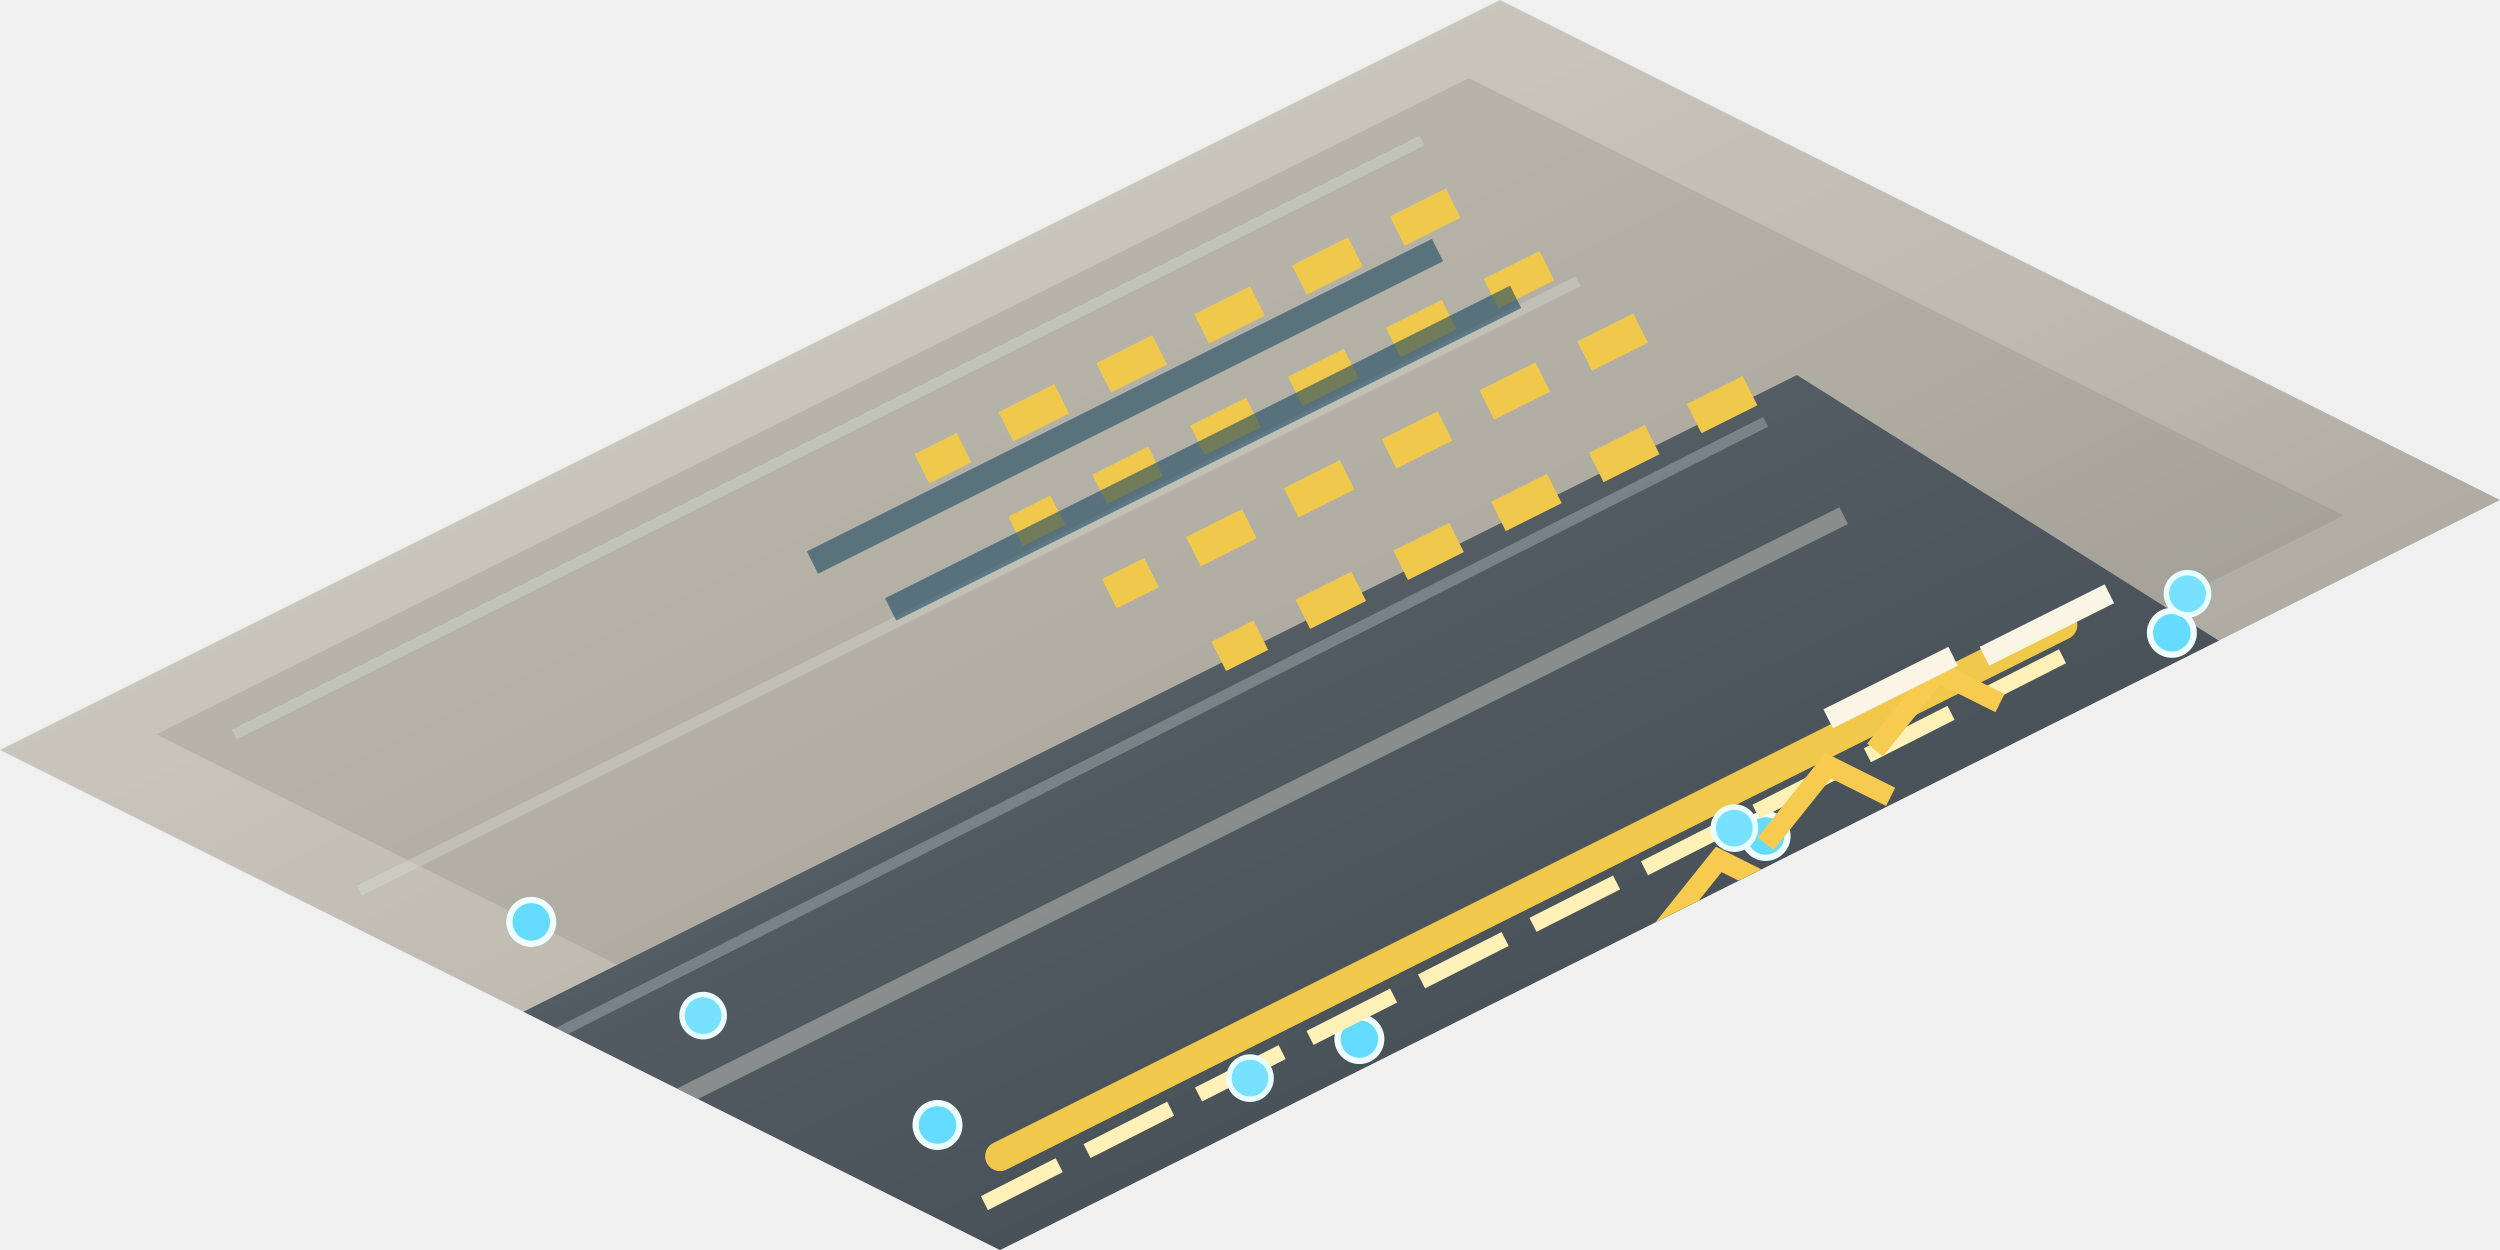
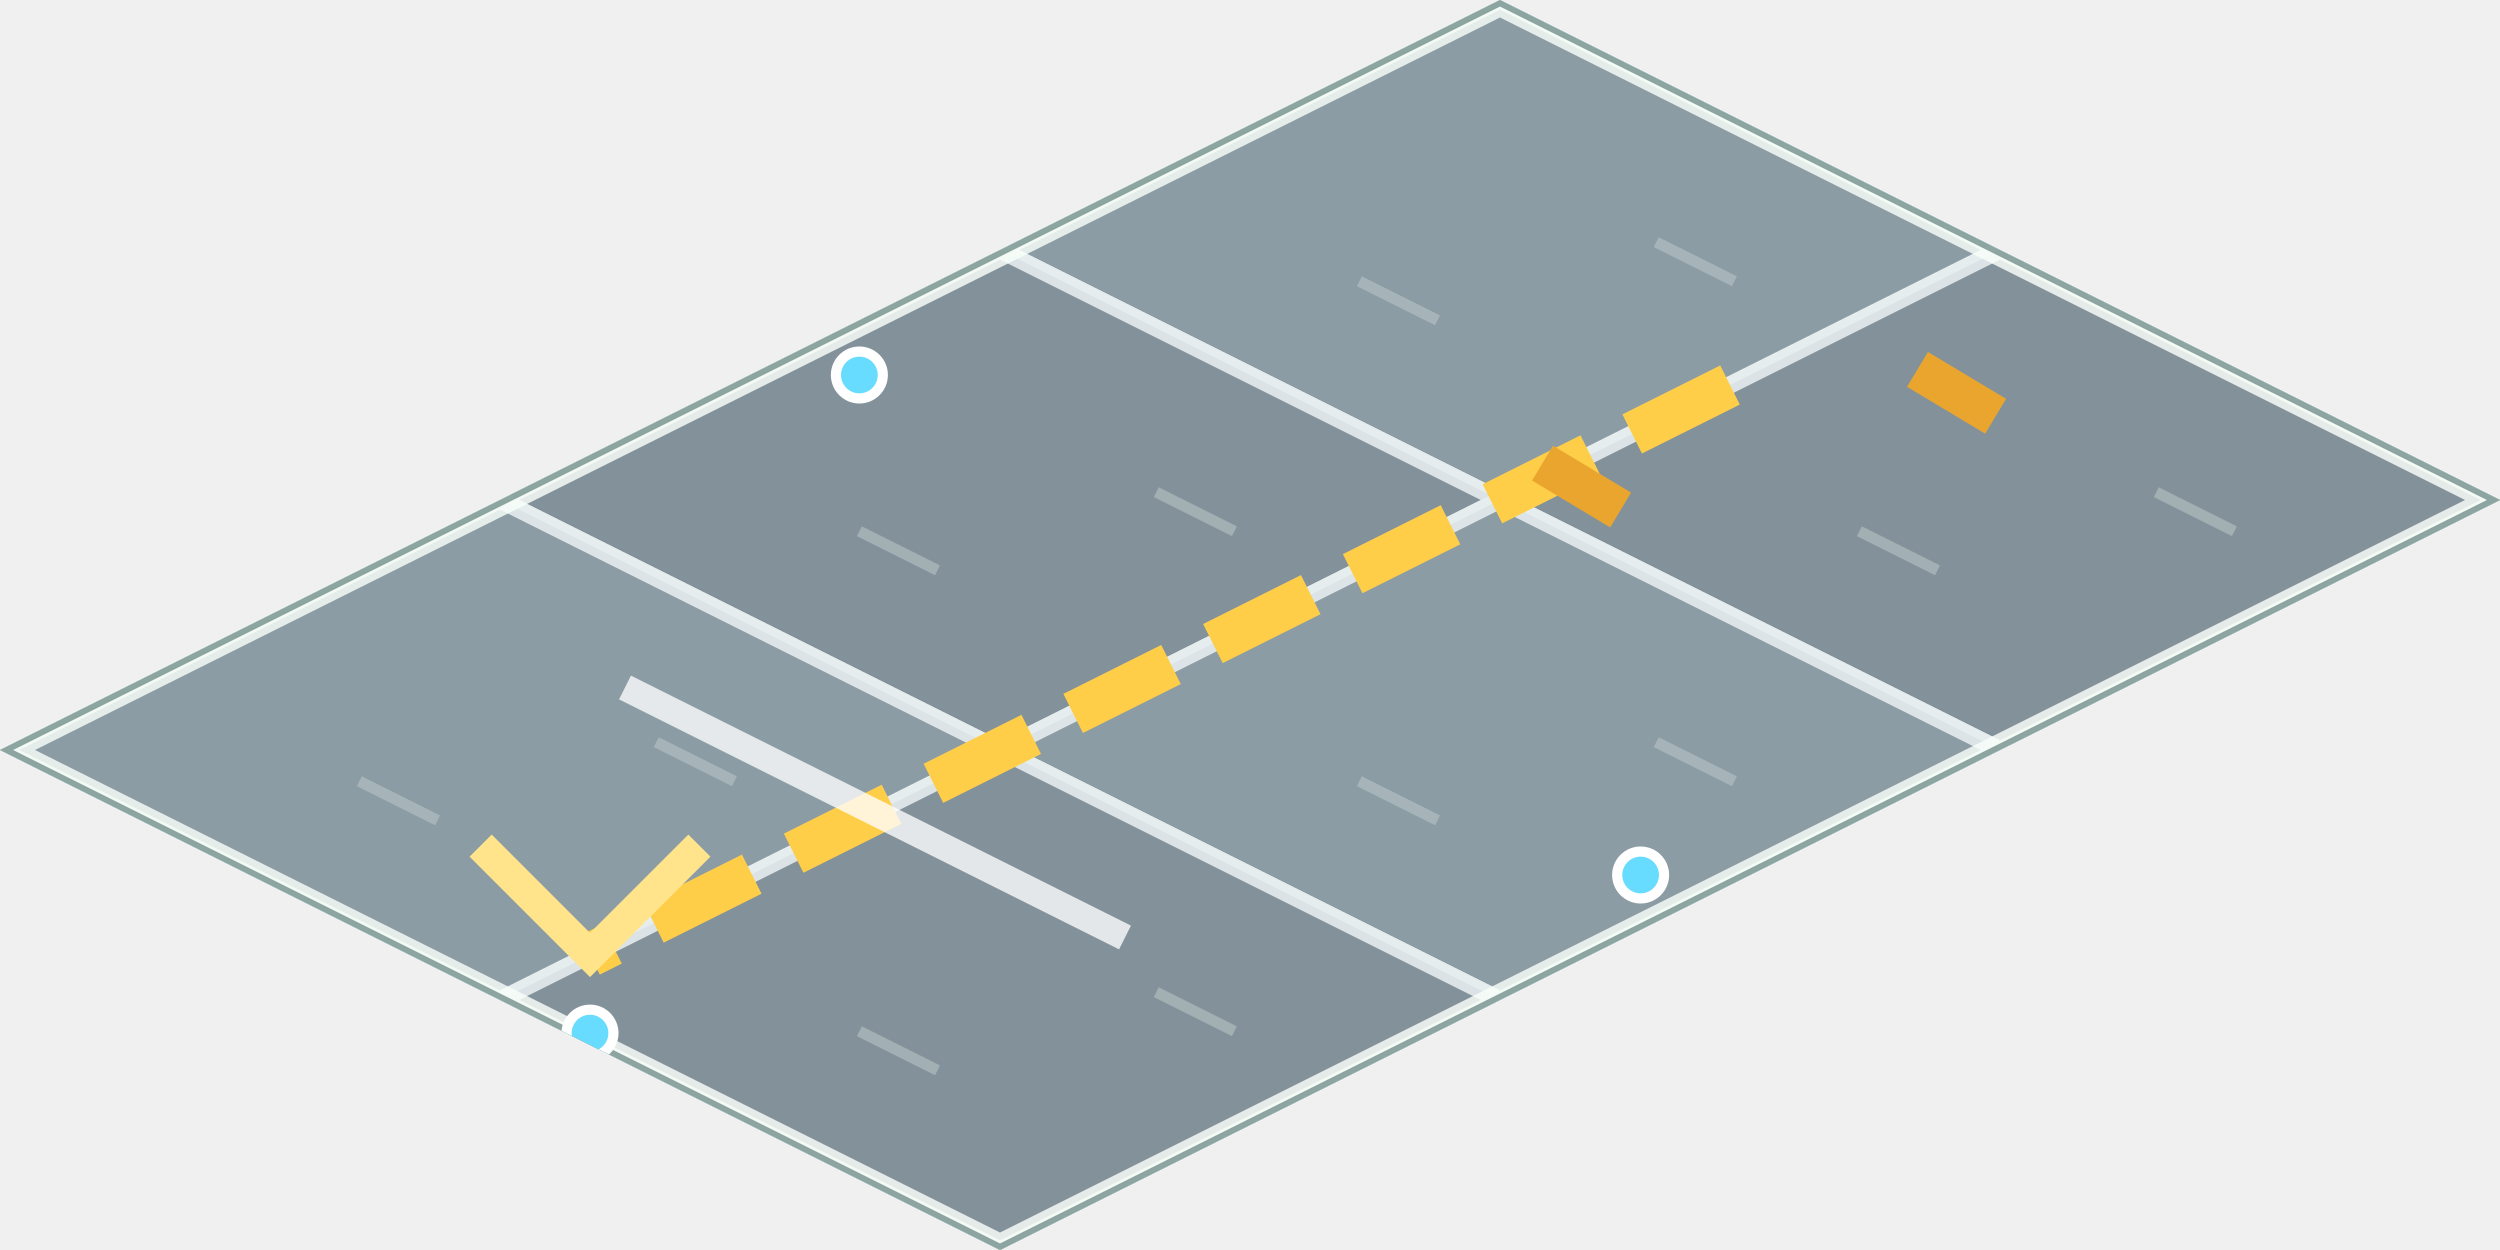
<svg xmlns="http://www.w3.org/2000/svg" width="160" height="80" viewBox="0 0 160 80">
  <defs>
-     <clipPath id="footprint">
+     <clipPath id="gridDiamond">
      <polygon points="96,0 160,32 64,80 0,48" />
    </clipPath>
-     <linearGradient id="concrete" x1="0" y1="0" x2="1" y2="1">
-       <stop offset="0" stop-color="#d8d5ca" />
-       <stop offset=".55" stop-color="#bdb9ae" />
-       <stop offset="1" stop-color="#90918c" />
-     </linearGradient>
-     <linearGradient id="apron" x1="0" y1="0" x2="1" y2="1">
-       <stop offset="0" stop-color="#606a70" />
-       <stop offset="1" stop-color="#3c464c" />
+     <linearGradient id="ground" x1="0" y1="0" x2=".85" y2="1">
+       <stop stop-color="#9ee16f" />
+       <stop offset=".65" stop-color="#69ba53" />
+       <stop offset="1" stop-color="#4d9346" />
    </linearGradient>
  </defs>
-   <g clip-path="url(#footprint)">
-     <polygon points="96,0 160,32 64,80 0,48" fill="url(#concrete)" />
-     <polygon points="94,5 150,33 66,75 10,47" fill="#7e7c76" opacity=".24" />
-     <polygon points="115,24 26,68.5 64,80 142,41" fill="url(#apron)" />
-     <path d="M132 40 L64 74" stroke="#f0c94c" stroke-width="1.9" stroke-linecap="round" />
-     <path d="M118 33 L34 75" stroke="#d8d5ca" stroke-width="1.2" opacity=".42" />
-     <path d="M112 25 L78 42" stroke="#f0c94c" stroke-width="2.1" stroke-dasharray="4 3" />
-     <path d="M105 21 L71 38" stroke="#f0c94c" stroke-width="2.1" stroke-dasharray="4 3" />
-     <path d="M99 17 L65 34" stroke="#f0c94c" stroke-width="2.1" stroke-dasharray="4 3" />
-     <path d="M93 13 L59 30" stroke="#f0c94c" stroke-width="2.1" stroke-dasharray="4 3" />
-     <g fill="#64dcff" stroke="#efffff" stroke-width=".4">
-       <circle cx="139" cy="40.5" r="1.4" />
-       <circle cx="113" cy="53.5" r="1.4" />
-       <circle cx="87" cy="66.5" r="1.4" />
-       <circle cx="60" cy="72" r="1.4" />
-       <circle cx="34" cy="59" r="1.4" />
-     </g>
-     <g id="hangar-pad-v4" transform="translate(160 0) scale(-1 1)">
-       <path d="M69 9l76 38M59 18l78 39M47 27l83 42" stroke="#e6ebea" stroke-width=".7" opacity=".27" />
-       <path d="M28 42l69 35" fill="none" stroke="#fff1b8" stroke-width="1" stroke-dasharray="6 2" />
-       <path d="M32 45l4-2 4 5m-1 3l4-2 4 5m-1 3l4-2 4 5" fill="none" stroke="#f6cb50" stroke-width="1.3" />
-       <path d="M63 19l40 20M68 16l40 20" stroke="#1b4a61" stroke-width="1.6" opacity=".6" />
-       <path d="M25 38l8 4m2 0l8 4" stroke="#fbf5e5" stroke-width="1.35" />
-       <g fill="#77e1ff" stroke="#e8feff" stroke-width=".35">
-         <circle cx="20" cy="38" r="1.35" />
-         <circle cx="49" cy="53" r="1.35" />
-         <circle cx="80" cy="69" r="1.35" />
-         <circle cx="115" cy="65" r="1.35" />
-       </g>
+   <g clip-path="url(#gridDiamond)">
+     <polygon points="96,0 160,32 64,80 0,48" fill="url(#ground)" />
+     <polygon points="96,0 128,16 96,32 64,16" fill="#8b9ca4" stroke="#e7eef0" stroke-opacity=".88" stroke-width="1.1" />
+     <path d="M87 18l5 2.5m14-5l5 2.5" fill="none" stroke="#bcc9ca" stroke-width=".7" opacity=".55" />
+     <polygon points="128,16 160,32 128,48 96,32" fill="#83929a" stroke="#e7eef0" stroke-opacity=".88" stroke-width="1.1" />
+     <path d="M119 34l5 2.5m14-5l5 2.5" fill="none" stroke="#bcc9ca" stroke-width=".7" opacity=".55" />
+     <polygon points="64,16 96,32 64,48 32,32" fill="#83929a" stroke="#e7eef0" stroke-opacity=".88" stroke-width="1.1" />
+     <path d="M55 34l5 2.5m14-5l5 2.5" fill="none" stroke="#bcc9ca" stroke-width=".7" opacity=".55" />
+     <polygon points="96,32 128,48 96,64 64,48" fill="#8b9ca4" stroke="#e7eef0" stroke-opacity=".88" stroke-width="1.1" />
+     <path d="M87 50l5 2.5m14-5l5 2.5" fill="none" stroke="#bcc9ca" stroke-width=".7" opacity=".55" />
+     <polygon points="32,32 64,48 32,64 0,48" fill="#8b9ca4" stroke="#e7eef0" stroke-opacity=".88" stroke-width="1.1" />
+     <path d="M23 50l5 2.5m14-5l5 2.5" fill="none" stroke="#bcc9ca" stroke-width=".7" opacity=".55" />
+     <polygon points="64,48 96,64 64,80 32,64" fill="#83929a" stroke="#e7eef0" stroke-opacity=".88" stroke-width="1.1" />
+     <path d="M55 66l5 2.5m14-5l5 2.5" fill="none" stroke="#bcc9ca" stroke-width=".7" opacity=".55" />
+     <polygon points="96,0 160,32 64,80 0,48" fill="none" stroke="#f9fffa" stroke-width="2" opacity=".82" />
+     <polygon points="96,0 160,32 64,80 0,48" fill="none" stroke="#476c67" stroke-width=".75" opacity=".6" />
+     <path d="M110.72 24.64L37.76 61.12" stroke="#ffce48" stroke-width="2.8" stroke-dasharray="7 3" />
+     <path d="M40 44L72 60" stroke="#fff" opacity=".78" stroke-width="1.7" />
+     <path d="M30.76 54.12l7 7 7-7" stroke="#ffe48c" stroke-width="2" fill="none" />
+     <path d="M98.72 29.64l5 3m19-9l5 3" stroke="#e9a52d" stroke-width="2.6" />
+     <g fill="#68dcff" stroke="#fff" stroke-width=".65">
+       <circle cx="55" cy="24" r="1.5" />
+       <circle cx="105" cy="56" r="1.5" />
+       <circle cx="37.76" cy="66.12" r="1.5" />
    </g>
  </g>
</svg>
